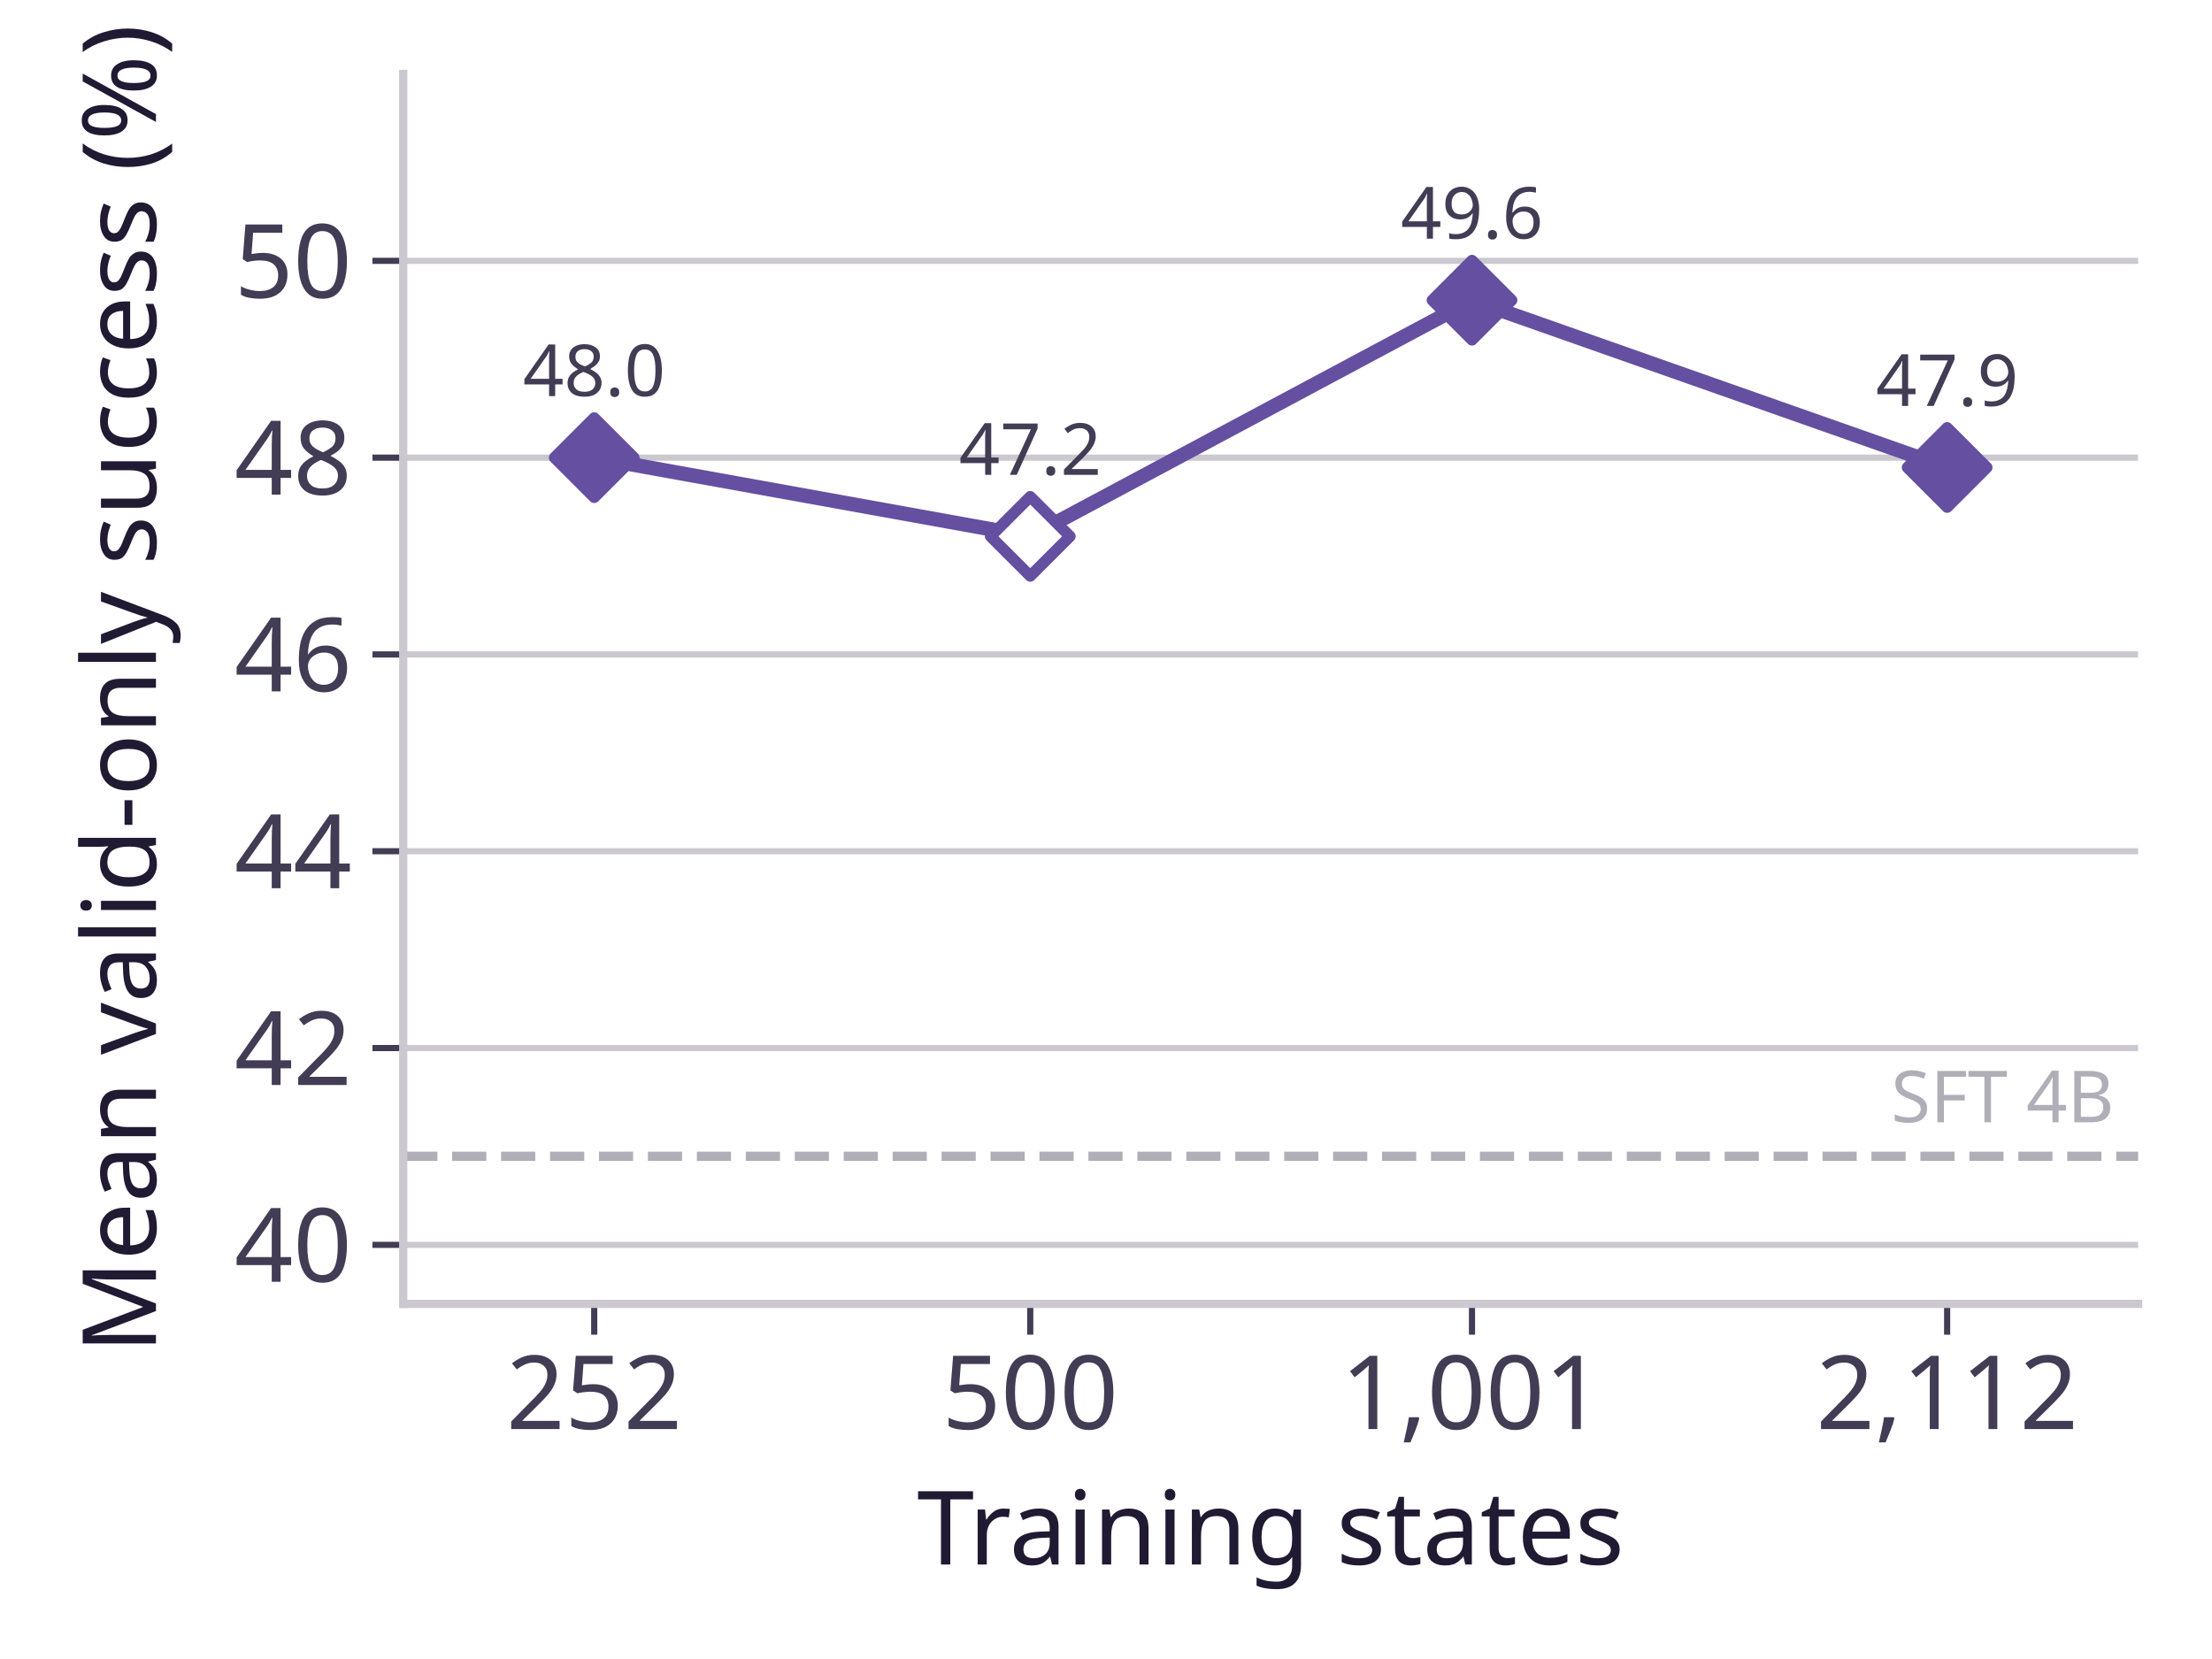
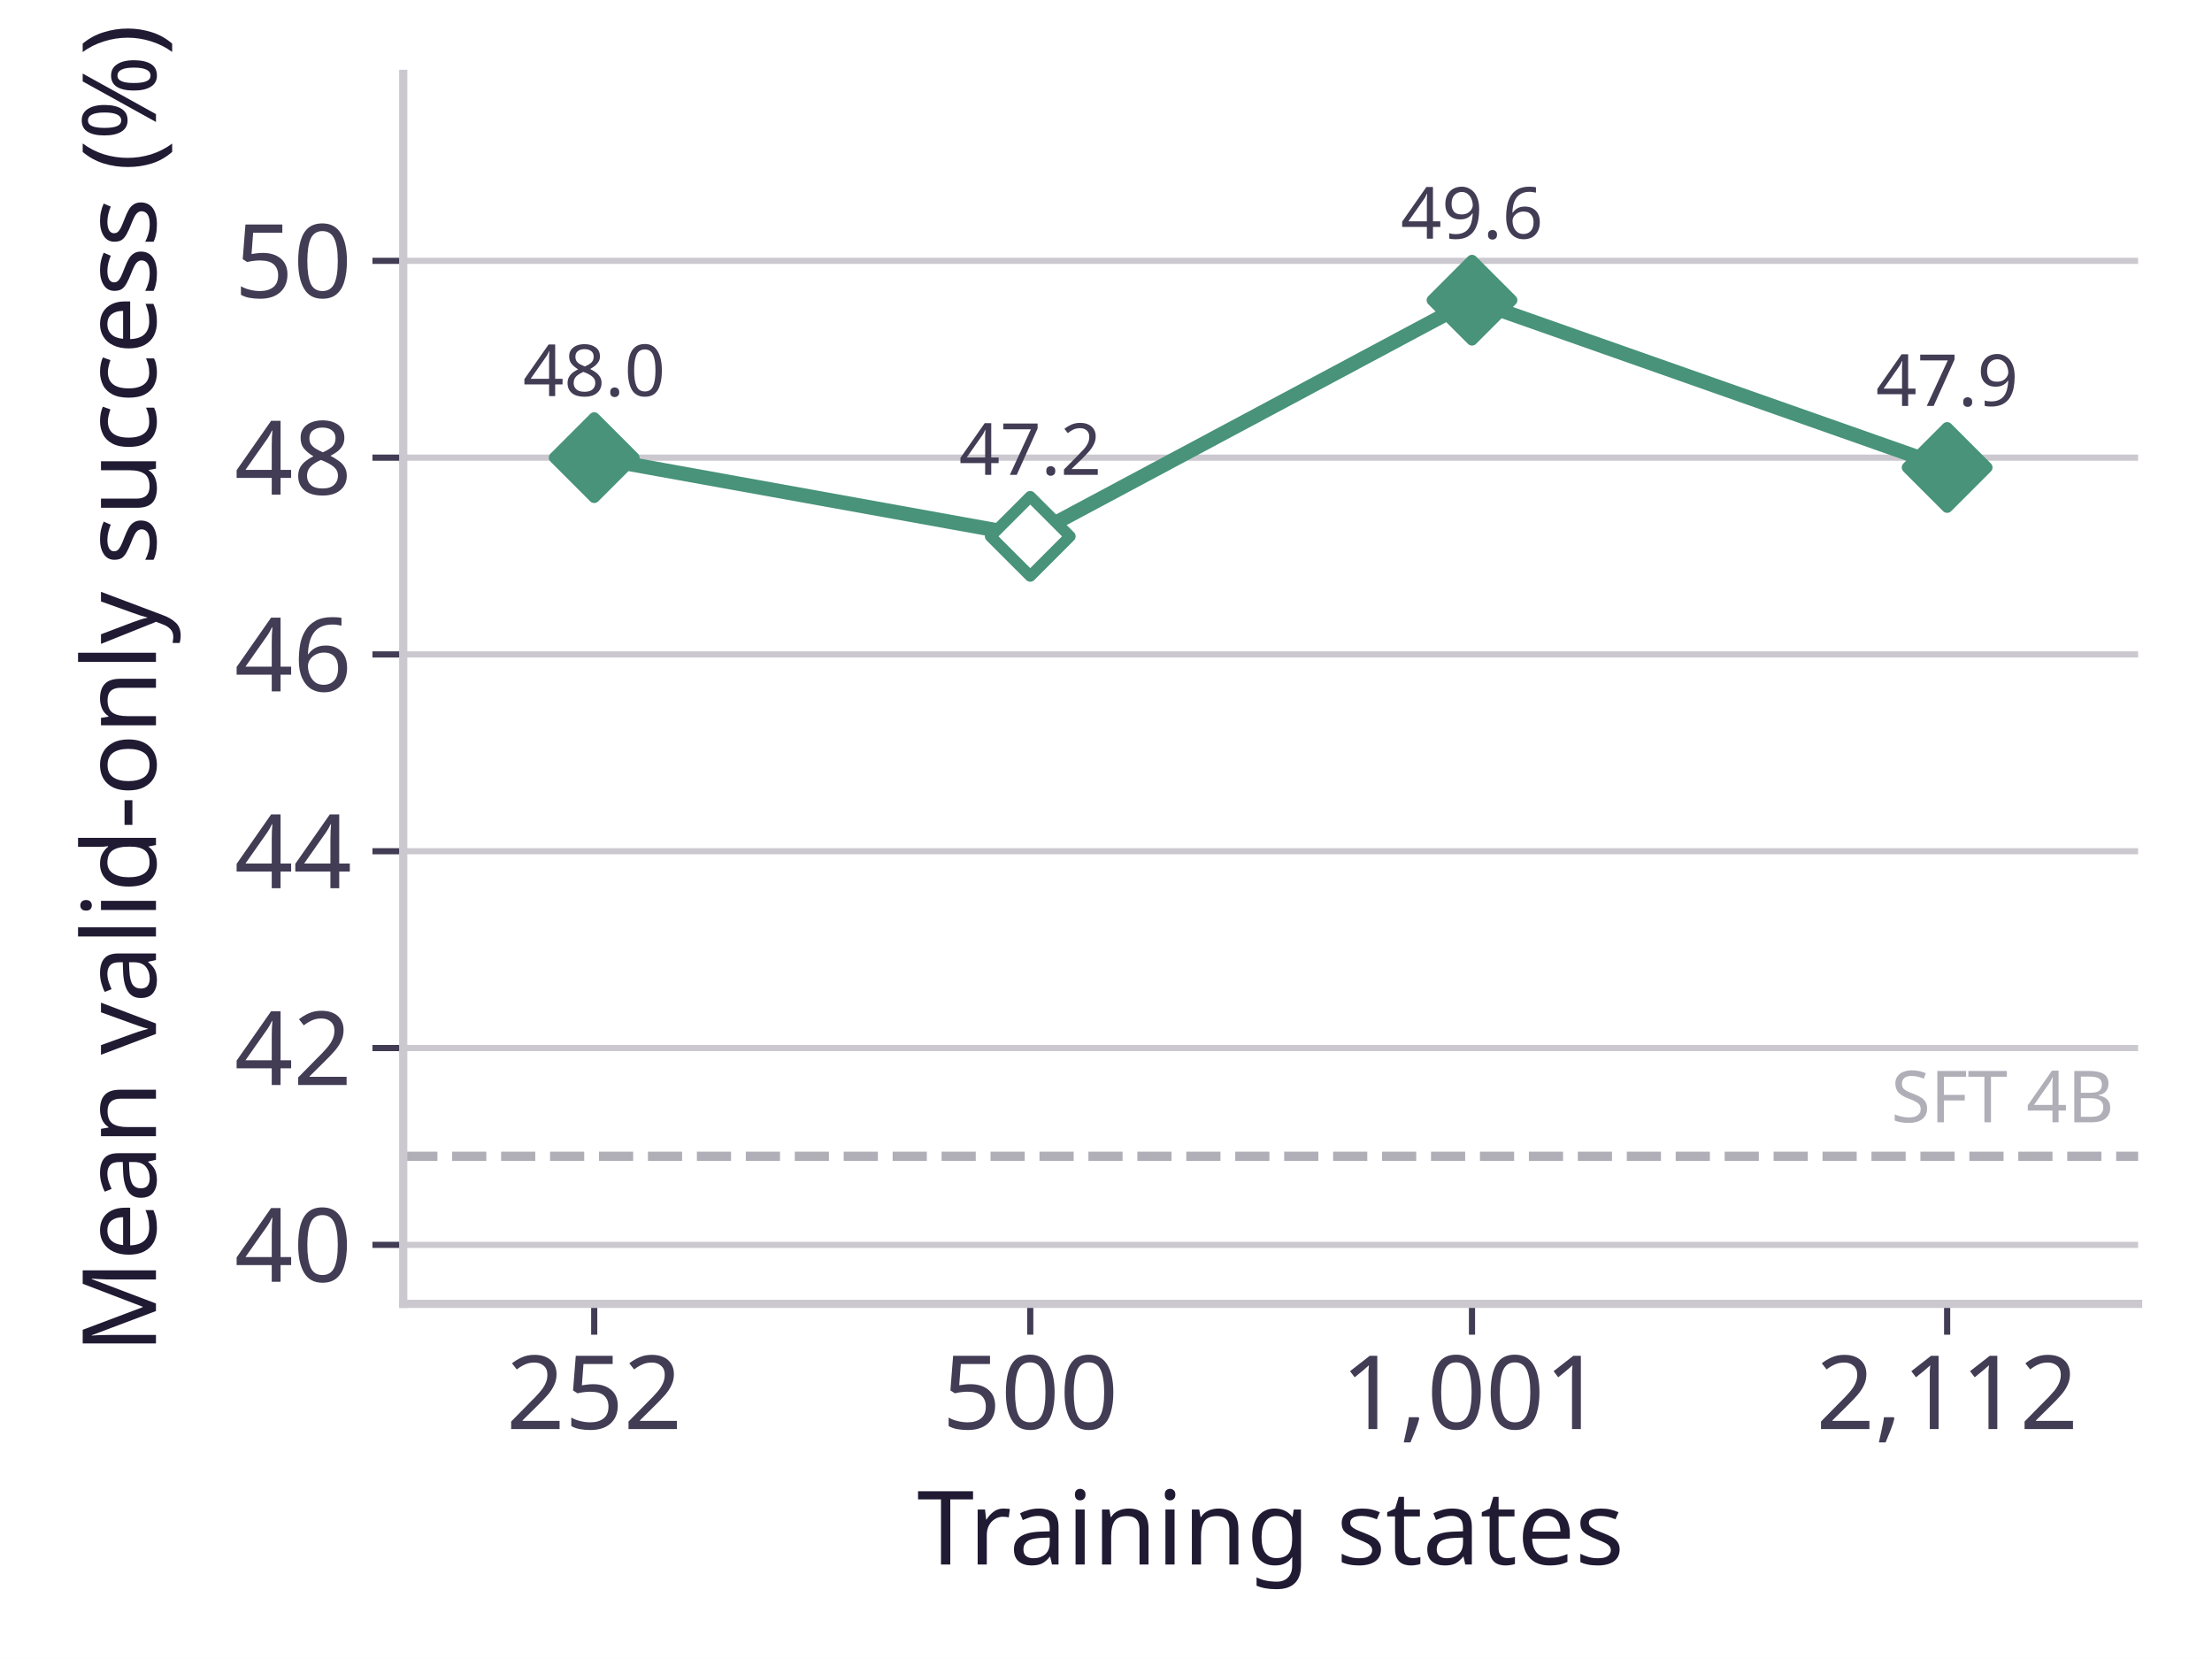
<svg xmlns="http://www.w3.org/2000/svg" xmlns:xlink="http://www.w3.org/1999/xlink" width="215.588pt" height="161.68pt" viewBox="0 0 215.588 161.68" version="1.1">
  <defs>
    <style type="text/css">*{stroke-linejoin: round; stroke-linecap: butt}</style>
  </defs>
  <g id="figure_1">
    <g id="patch_1">
      <path d="M 0 161.68 L 215.588 161.68 L 215.588 0 L 0 0 z " style="fill: #ffffff" />
    </g>
    <g id="axes_1">
      <g id="patch_2">
        <path d="M 39.3 127.08 L 208.387 127.08 L 208.387 7.2 L 39.3 7.2 z " style="fill: #ffffff" />
      </g>
      <g id="line2d_1">
-         <path d="M 39.3 112.694 L 208.387 112.694 " clip-path="url(#pc91bb70718)" style="fill: none; stroke-dasharray: 3.33,1.44; stroke-dashoffset: 0; stroke: #b0aeb7; stroke-width: 0.9" />
+         <path d="M 39.3 112.694 L 208.387 112.694 " clip-path="url(#p4f359eb0a0)" style="fill: none; stroke-dasharray: 3.33,1.44; stroke-dashoffset: 0; stroke: #b0aeb7; stroke-width: 0.9" />
      </g>
      <g id="matplotlib.axis_1">
        <g id="xtick_1">
          <g id="line2d_2">
            <defs>
-               <path id="m0a9406c4fa" d="M 0 0 L 0 3 " style="stroke: #423c54; stroke-width: 0.6" />
+               <path id="m940725ca3e" d="M 0 0 L 0 3 " style="stroke: #423c54; stroke-width: 0.6" />
            </defs>
            <g>
-               <use xlink:href="#m0a9406c4fa" x="57.914" y="127.08" style="fill: #423c54; stroke: #423c54; stroke-width: 0.6" />
+               <use xlink:href="#m940725ca3e" x="57.914" y="127.08" style="fill: #423c54; stroke: #423c54; stroke-width: 0.6" />
            </g>
          </g>
          <g id="text_1">
            <text style="fill: #423c54; font: 10px 'Albert Sans'; text-anchor: middle" x="57.914" y="139.28" transform="rotate(-0 57.91363 139.28)">252</text>
          </g>
        </g>
        <g id="xtick_2">
          <g id="line2d_3">
            <g>
-               <use xlink:href="#m0a9406c4fa" x="100.411" y="127.08" style="fill: #423c54; stroke: #423c54; stroke-width: 0.6" />
+               <use xlink:href="#m940725ca3e" x="100.411" y="127.08" style="fill: #423c54; stroke: #423c54; stroke-width: 0.6" />
            </g>
          </g>
          <g id="text_2">
            <text style="fill: #423c54; font: 10px 'Albert Sans'; text-anchor: middle" x="100.411" y="139.28" transform="rotate(-0 100.411 139.28)">500</text>
          </g>
        </g>
        <g id="xtick_3">
          <g id="line2d_4">
            <g>
-               <use xlink:href="#m0a9406c4fa" x="143.465" y="127.08" style="fill: #423c54; stroke: #423c54; stroke-width: 0.6" />
+               <use xlink:href="#m940725ca3e" x="143.465" y="127.08" style="fill: #423c54; stroke: #423c54; stroke-width: 0.6" />
            </g>
          </g>
          <g id="text_3">
            <text style="fill: #423c54; font: 10px 'Albert Sans'; text-anchor: middle" x="143.465" y="139.28" transform="rotate(-0 143.4647 139.28)">1,001</text>
          </g>
        </g>
        <g id="xtick_4">
          <g id="line2d_5">
            <g>
-               <use xlink:href="#m0a9406c4fa" x="189.774" y="127.08" style="fill: #423c54; stroke: #423c54; stroke-width: 0.6" />
+               <use xlink:href="#m940725ca3e" x="189.774" y="127.08" style="fill: #423c54; stroke: #423c54; stroke-width: 0.6" />
            </g>
          </g>
          <g id="text_4">
            <text style="fill: #423c54; font: 10px 'Albert Sans'; text-anchor: middle" x="189.774" y="139.28" transform="rotate(-0 189.7739 139.28)">2,112</text>
          </g>
        </g>
        <g id="text_5">
          <text style="fill: #211a33; font: 10px 'Albert Sans'; text-anchor: middle" x="123.844" y="152.48" transform="rotate(-0 123.8438 152.48)">Training states</text>
        </g>
      </g>
      <g id="matplotlib.axis_2">
        <g id="ytick_1">
          <g id="line2d_6">
-             <path d="M 39.3 121.326 L 208.387 121.326 " clip-path="url(#pc91bb70718)" style="fill: none; stroke: #cbc9cf; stroke-width: 0.6; stroke-linecap: square" />
+             <path d="M 39.3 121.326 L 208.387 121.326 " clip-path="url(#p4f359eb0a0)" style="fill: none; stroke: #cbc9cf; stroke-width: 0.6; stroke-linecap: square" />
          </g>
          <g id="line2d_7">
            <defs>
-               <path id="mb2c5ea956d" d="M 0 0 L -3 0 " style="stroke: #423c54; stroke-width: 0.6" />
+               <path id="me128d2a542" d="M 0 0 L -3 0 " style="stroke: #423c54; stroke-width: 0.6" />
            </defs>
            <g>
-               <use xlink:href="#mb2c5ea956d" x="39.3" y="121.326" style="fill: #423c54; stroke: #423c54; stroke-width: 0.6" />
+               <use xlink:href="#me128d2a542" x="39.3" y="121.326" style="fill: #423c54; stroke: #423c54; stroke-width: 0.6" />
            </g>
          </g>
          <g id="text_6">
            <text style="fill: #423c54; font: 10px 'Albert Sans'; text-anchor: end" x="34.3" y="124.926" transform="rotate(-0 34.3 124.9258)">40</text>
          </g>
        </g>
        <g id="ytick_2">
          <g id="line2d_8">
-             <path d="M 39.3 102.145 L 208.387 102.145 " clip-path="url(#pc91bb70718)" style="fill: none; stroke: #cbc9cf; stroke-width: 0.6; stroke-linecap: square" />
+             <path d="M 39.3 102.145 L 208.387 102.145 " clip-path="url(#p4f359eb0a0)" style="fill: none; stroke: #cbc9cf; stroke-width: 0.6; stroke-linecap: square" />
          </g>
          <g id="line2d_9">
            <g>
-               <use xlink:href="#mb2c5ea956d" x="39.3" y="102.145" style="fill: #423c54; stroke: #423c54; stroke-width: 0.6" />
+               <use xlink:href="#me128d2a542" x="39.3" y="102.145" style="fill: #423c54; stroke: #423c54; stroke-width: 0.6" />
            </g>
          </g>
          <g id="text_7">
            <text style="fill: #423c54; font: 10px 'Albert Sans'; text-anchor: end" x="34.3" y="105.745" transform="rotate(-0 34.3 105.745)">42</text>
          </g>
        </g>
        <g id="ytick_3">
          <g id="line2d_10">
-             <path d="M 39.3 82.964 L 208.387 82.964 " clip-path="url(#pc91bb70718)" style="fill: none; stroke: #cbc9cf; stroke-width: 0.6; stroke-linecap: square" />
+             <path d="M 39.3 82.964 L 208.387 82.964 " clip-path="url(#p4f359eb0a0)" style="fill: none; stroke: #cbc9cf; stroke-width: 0.6; stroke-linecap: square" />
          </g>
          <g id="line2d_11">
            <g>
-               <use xlink:href="#mb2c5ea956d" x="39.3" y="82.964" style="fill: #423c54; stroke: #423c54; stroke-width: 0.6" />
+               <use xlink:href="#me128d2a542" x="39.3" y="82.964" style="fill: #423c54; stroke: #423c54; stroke-width: 0.6" />
            </g>
          </g>
          <g id="text_8">
            <text style="fill: #423c54; font: 10px 'Albert Sans'; text-anchor: end" x="34.3" y="86.564" transform="rotate(-0 34.3 86.56416)">44</text>
          </g>
        </g>
        <g id="ytick_4">
          <g id="line2d_12">
-             <path d="M 39.3 63.783 L 208.387 63.783 " clip-path="url(#pc91bb70718)" style="fill: none; stroke: #cbc9cf; stroke-width: 0.6; stroke-linecap: square" />
+             <path d="M 39.3 63.783 L 208.387 63.783 " clip-path="url(#p4f359eb0a0)" style="fill: none; stroke: #cbc9cf; stroke-width: 0.6; stroke-linecap: square" />
          </g>
          <g id="line2d_13">
            <g>
-               <use xlink:href="#mb2c5ea956d" x="39.3" y="63.783" style="fill: #423c54; stroke: #423c54; stroke-width: 0.6" />
+               <use xlink:href="#me128d2a542" x="39.3" y="63.783" style="fill: #423c54; stroke: #423c54; stroke-width: 0.6" />
            </g>
          </g>
          <g id="text_9">
            <text style="fill: #423c54; font: 10px 'Albert Sans'; text-anchor: end" x="34.3" y="67.383" transform="rotate(-0 34.3 67.38336)">46</text>
          </g>
        </g>
        <g id="ytick_5">
          <g id="line2d_14">
-             <path d="M 39.3 44.603 L 208.387 44.603 " clip-path="url(#pc91bb70718)" style="fill: none; stroke: #cbc9cf; stroke-width: 0.6; stroke-linecap: square" />
+             <path d="M 39.3 44.603 L 208.387 44.603 " clip-path="url(#p4f359eb0a0)" style="fill: none; stroke: #cbc9cf; stroke-width: 0.6; stroke-linecap: square" />
          </g>
          <g id="line2d_15">
            <g>
-               <use xlink:href="#mb2c5ea956d" x="39.3" y="44.603" style="fill: #423c54; stroke: #423c54; stroke-width: 0.6" />
+               <use xlink:href="#me128d2a542" x="39.3" y="44.603" style="fill: #423c54; stroke: #423c54; stroke-width: 0.6" />
            </g>
          </g>
          <g id="text_10">
            <text style="fill: #423c54; font: 10px 'Albert Sans'; text-anchor: end" x="34.3" y="48.203" transform="rotate(-0 34.3 48.20256)">48</text>
          </g>
        </g>
        <g id="ytick_6">
          <g id="line2d_16">
-             <path d="M 39.3 25.422 L 208.387 25.422 " clip-path="url(#pc91bb70718)" style="fill: none; stroke: #cbc9cf; stroke-width: 0.6; stroke-linecap: square" />
+             <path d="M 39.3 25.422 L 208.387 25.422 " clip-path="url(#p4f359eb0a0)" style="fill: none; stroke: #cbc9cf; stroke-width: 0.6; stroke-linecap: square" />
          </g>
          <g id="line2d_17">
            <g>
-               <use xlink:href="#mb2c5ea956d" x="39.3" y="25.422" style="fill: #423c54; stroke: #423c54; stroke-width: 0.6" />
+               <use xlink:href="#me128d2a542" x="39.3" y="25.422" style="fill: #423c54; stroke: #423c54; stroke-width: 0.6" />
            </g>
          </g>
          <g id="text_11">
            <text style="fill: #423c54; font: 10px 'Albert Sans'; text-anchor: end" x="34.3" y="29.022" transform="rotate(-0 34.3 29.02176)">50</text>
          </g>
        </g>
        <g id="text_12">
          <text style="fill: #211a33; font: 10px 'Albert Sans'; text-anchor: middle" x="15.2" y="67.14" transform="rotate(-90 15.2 67.14)">Mean valid-only success (%)</text>
        </g>
      </g>
      <g id="line2d_18">
-         <path d="M 57.914 44.603 L 100.411 52.275 L 143.465 29.258 L 189.774 45.562 " clip-path="url(#pc91bb70718)" style="fill: none; stroke: #654fa1; stroke-width: 1.4; stroke-linecap: square" />
+         <path d="M 57.914 44.603 L 100.411 52.275 L 143.465 29.258 L 189.774 45.562 " clip-path="url(#p4f359eb0a0)" style="fill: none; stroke: #489379; stroke-width: 1.4; stroke-linecap: square" />
      </g>
      <g id="patch_3">
        <path d="M 39.3 127.08 L 39.3 7.2 " style="fill: none; stroke: #cbc9cf; stroke-width: 0.8; stroke-linejoin: miter; stroke-linecap: square" />
      </g>
      <g id="patch_4">
        <path d="M 39.3 127.08 L 208.387 127.08 " style="fill: none; stroke: #cbc9cf; stroke-width: 0.8; stroke-linejoin: miter; stroke-linecap: square" />
      </g>
      <g id="PathCollection_1">
        <defs>
-           <path id="m299191757f" d="M -0 3.873 L 3.873 0 L 0 -3.873 L -3.873 -0 z " style="stroke: #654fa1; stroke-width: 1.1" />
+           <path id="maf7a33b66d" d="M -0 3.873 L 3.873 0 L 0 -3.873 L -3.873 -0 z " style="stroke: #489379; stroke-width: 1.1" />
        </defs>
-         <g clip-path="url(#pc91bb70718)">
-           <use xlink:href="#m299191757f" x="57.914" y="44.603" style="fill: #654fa1; stroke: #654fa1; stroke-width: 1.1" />
+         <g clip-path="url(#p4f359eb0a0)">
+           <use xlink:href="#maf7a33b66d" x="57.914" y="44.603" style="fill: #489379; stroke: #489379; stroke-width: 1.1" />
        </g>
      </g>
      <g id="text_13">
        <text style="fill: #423c54; font: 7px 'Albert Sans'; text-anchor: middle" x="57.914" y="38.603" transform="rotate(-0 57.91363 38.60256)">48.0</text>
      </g>
      <g id="PathCollection_2">
        <defs>
-           <path id="m7d326641a7" d="M -0 3.873 L 3.873 0 L 0 -3.873 L -3.873 -0 z " style="stroke: #654fa1; stroke-width: 1.1" />
+           <path id="m599c303774" d="M -0 3.873 L 3.873 0 L 0 -3.873 L -3.873 -0 z " style="stroke: #489379; stroke-width: 1.1" />
        </defs>
-         <g clip-path="url(#pc91bb70718)">
-           <use xlink:href="#m7d326641a7" x="100.411" y="52.275" style="fill: #ffffff; stroke: #654fa1; stroke-width: 1.1" />
+         <g clip-path="url(#p4f359eb0a0)">
+           <use xlink:href="#m599c303774" x="100.411" y="52.275" style="fill: #ffffff; stroke: #489379; stroke-width: 1.1" />
        </g>
      </g>
      <g id="text_14">
        <text style="fill: #423c54; font: 7px 'Albert Sans'; text-anchor: middle" x="100.411" y="46.275" transform="rotate(-0 100.411 46.27488)">47.2</text>
      </g>
      <g id="PathCollection_3">
-         <g clip-path="url(#pc91bb70718)">
-           <use xlink:href="#m299191757f" x="143.465" y="29.258" style="fill: #654fa1; stroke: #654fa1; stroke-width: 1.1" />
+         <g clip-path="url(#p4f359eb0a0)">
+           <use xlink:href="#maf7a33b66d" x="143.465" y="29.258" style="fill: #489379; stroke: #489379; stroke-width: 1.1" />
        </g>
      </g>
      <g id="text_15">
        <text style="fill: #423c54; font: 7px 'Albert Sans'; text-anchor: middle" x="143.465" y="23.258" transform="rotate(-0 143.4647 23.25792)">49.6</text>
      </g>
      <g id="PathCollection_4">
-         <g clip-path="url(#pc91bb70718)">
-           <use xlink:href="#m299191757f" x="189.774" y="45.562" style="fill: #654fa1; stroke: #654fa1; stroke-width: 1.1" />
+         <g clip-path="url(#p4f359eb0a0)">
+           <use xlink:href="#maf7a33b66d" x="189.774" y="45.562" style="fill: #489379; stroke: #489379; stroke-width: 1.1" />
        </g>
      </g>
      <g id="text_16">
        <text style="fill: #423c54; font: 7px 'Albert Sans'; text-anchor: middle" x="189.774" y="39.562" transform="rotate(-0 189.7739 39.5616)">47.9</text>
      </g>
      <g id="text_17">
        <text style="fill: #b0aeb7; font: 7px 'Albert Sans'; text-anchor: end" x="206.047" y="109.376" transform="rotate(-0 206.0467 109.3763)">SFT 4B</text>
      </g>
    </g>
  </g>
  <defs>
-     <clipPath id="pc91bb70718">
+     <clipPath id="p4f359eb0a0">
      <rect x="39.3" y="7.2" width="169.088" height="119.88" />
    </clipPath>
  </defs>
</svg>
